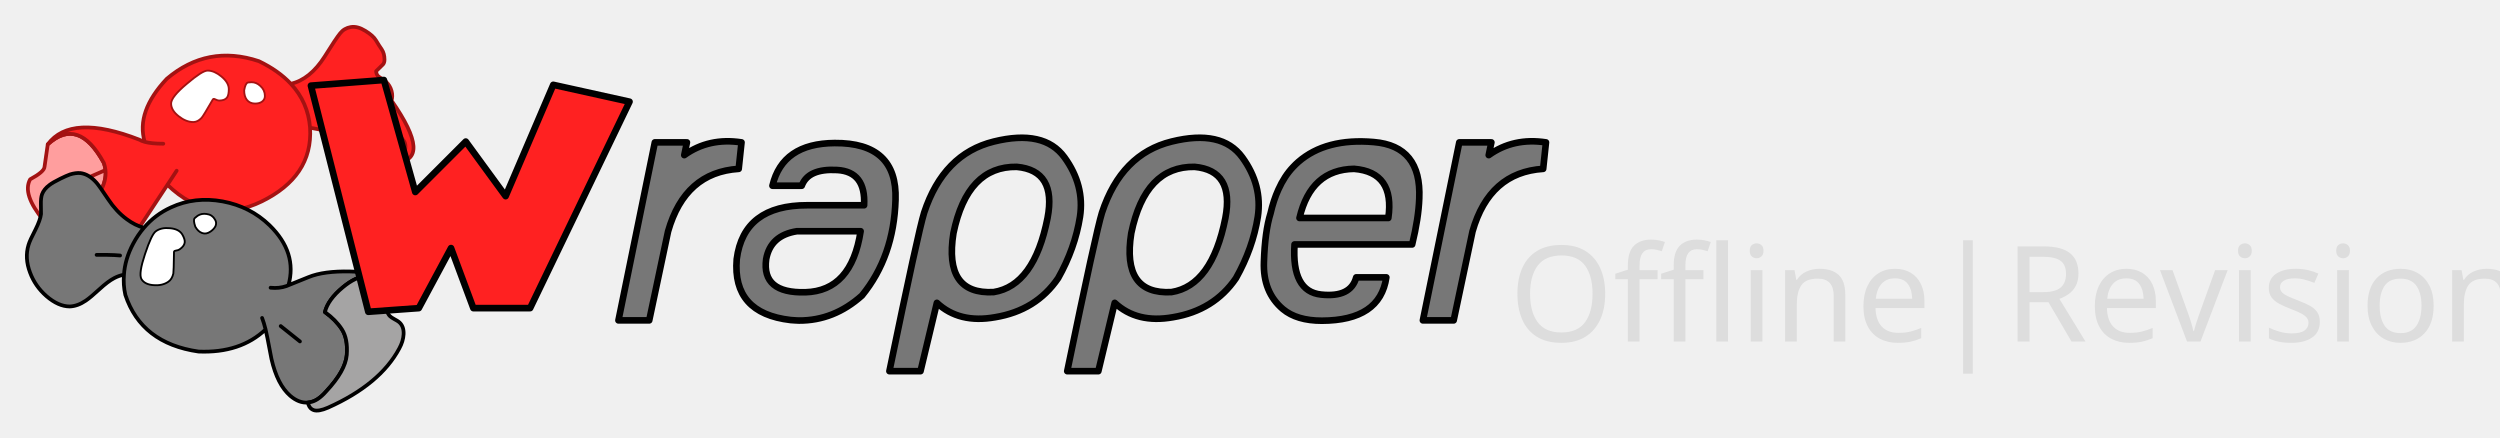
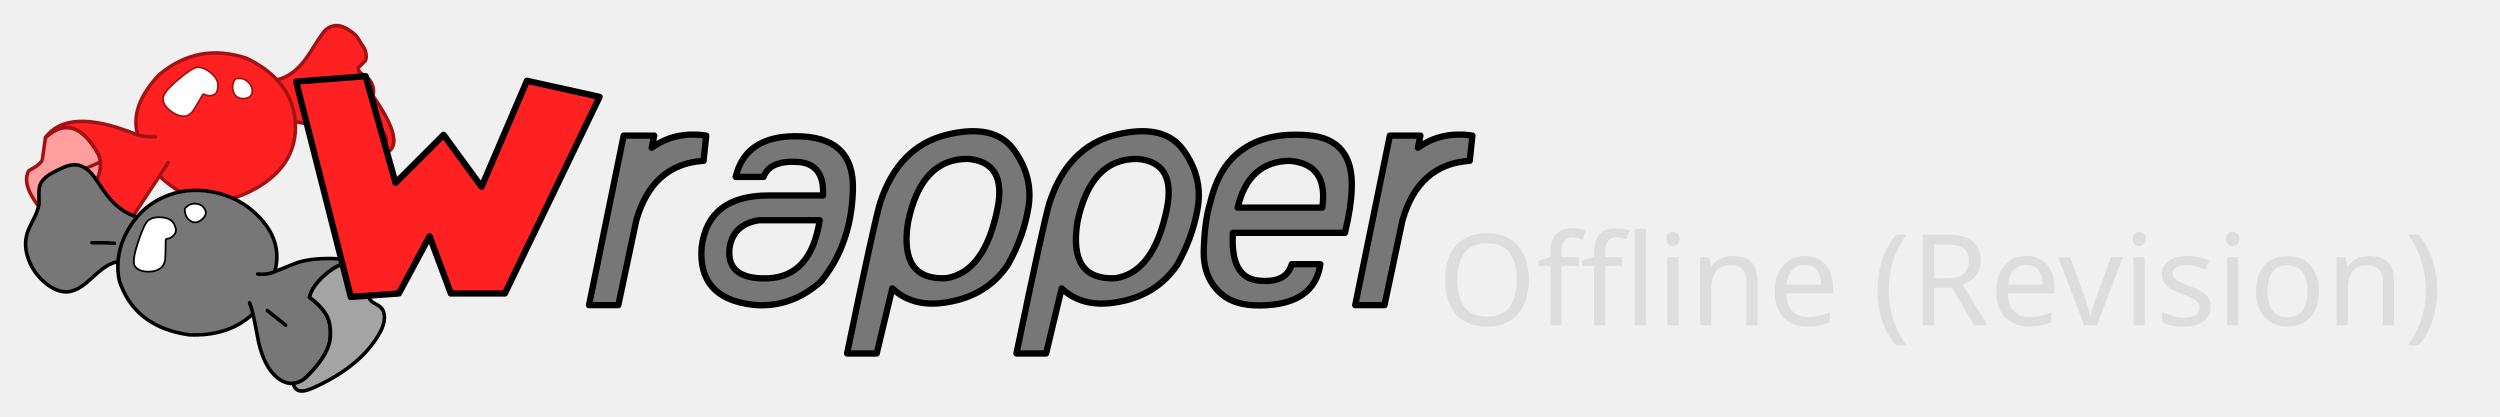
- <svg xmlns="http://www.w3.org/2000/svg" width="1000.802" height="175.127" viewBox="0 0 1000.802 175.127" version="1.1" id="svg1906">
+ <svg xmlns="http://www.w3.org/2000/svg" width="1050.802" height="175.127" viewBox="0 0 1050.802 175.127" version="1.1" id="svg1906">
  <defs id="defs1910" />
  <g stroke="#a31212" stroke-linecap="round" stroke-linejoin="round" stroke-width="1.5" id="g1888">
    <path fill="#ffc8d9" d="m 19.121,57.784 -1.3,9 q -0.1,1.95 -5.75,5 -3.3,5.95 5.35,16.4 l 22.45,-10.95 q 2.8,-4.8 2.35,-9.15 l -5.6,2.45 5.6,-2.45 q -0.15,-1.45 -0.65,-2.85 -10.15,-18.65 -22.45,-7.45 z" id="path1882" style="fill:#ff9e9e;fill-opacity:1" />
    <path fill="#ff3366" d="m 116.421,33.534 c -3.267,-3.5 -7.533,-6.517 -12.8,-9.05 -13.667,-4.533 -25.95,-2.183 -36.85,7.05 -8.267,8.767 -11.217,17.183 -8.85,25.25 1.767,0.5 4.25,0.75 7.45,0.75 -3.2,0 -5.683,-0.25 -7.45,-0.75 -0.867,-0.233 -1.567,-0.517 -2.1,-0.85 -18.267,-7.133 -30.5,-6.517 -36.7,1.85 8.2,-7.467 15.683,-4.983 22.45,7.45 0.333,0.933 0.55,1.883 0.65,2.85 0.3,2.9 -0.483,5.95 -2.35,9.15 l 13.05,18.15 14.1,-21.4 3.7,-5.65 -3.7,5.65 c 11.567,11.1 24.183,13.3 37.85,6.6 6.673,-3.296 11.618,-7.331 14.833,-12.104 3.353,-4.978 4.825,-10.76 4.417,-17.346 -0.533,-6.8 -3.1,-12.667 -7.7,-17.6 m -33.3,-4.9 c 1.667,0 3.417,0.75 5.25,2.25 1.9,1.567 2.85,3.167 2.85,4.8 0,1.5 -0.217,2.55 -0.65,3.15 -0.533,0.7 -1.5,1.05 -2.9,1.05 -0.267,0 -0.75,-0.167 -1.45,-0.5 -0.7,-0.367 -1.217,-0.167 -1.55,0.6 -2.4,4.167 -3.817,6.483 -4.25,6.95 -0.967,1.033 -1.983,1.55 -3.05,1.55 -1.833,0 -3.683,-0.733 -5.55,-2.2 -1.9,-1.467 -2.883,-3.033 -2.95,-4.7 -0.067,-1.667 1.967,-4.233 6.1,-7.7 4.1,-3.5 6.817,-5.25 8.15,-5.25 m 15.95,11.05 c -0.633,-0.867 -0.95,-2.033 -0.95,-3.5 0.333,-1.8 0.767,-2.733 1.3,-2.8 0.533,-0.067 0.967,-0.1 1.3,-0.1 1.167,0 2.25,0.467 3.25,1.4 1.133,1 1.7,2.25 1.7,3.75 0,0.833 -0.35,1.5 -1.05,2 -0.633,0.433 -1.467,0.65 -2.5,0.65 -1.333,0 -2.35,-0.467 -3.05,-1.4 m 57.65,0.55 c -0.267,0.8 -0.783,2.1 -1.55,3.9 -0.8,1.8 -1.05,3.317 -0.75,4.55 0.333,1.3 1.567,2.733 3.7,4.3 2.2,1.633 3.517,3.033 3.95,4.2 0.3,0.9 0.317,1.867 0.05,2.9 -0.233,0.967 -0.667,1.867 -1.3,2.7 -0.733,0.867 -1.7,1.65 -2.9,2.35 0.133,-0.033 0.267,-0.05 0.4,-0.05 10.133,-0.533 9.6,-8.817 -1.6,-24.85 m -3.9,-20.45 c -0.767,-1.1 -1.533,-2.3 -2.3,-3.6 -0.767,-1.3 -2.2,-2.583 -4.3,-3.85 -2.1,-1.3 -4.033,-1.8 -5.8,-1.5 -1.767,0.3 -3.183,1.133 -4.25,2.5 -1.1,1.333 -3.167,4.433 -6.2,9.3 -1.9,3 -4,5.433 -6.3,7.3 -2.333,1.867 -4.75,3.067 -7.25,3.6 4.6,4.933 7.167,10.8 7.7,17.6 4.8,0.8 8.2,1.7 10.2,2.7 2,0.967 3.867,2.633 5.6,5 1.733,2.367 3.067,3.767 4,4.2 0.933,0.433 2.567,1.2 4.9,2.3 2.3,1.067 4.233,1.383 5.8,0.95 1.567,-0.467 2.667,-0.85 3.3,-1.15 1.2,-0.7 2.167,-1.483 2.9,-2.35 0.633,-0.833 1.067,-1.733 1.3,-2.7 0.267,-1.033 0.25,-2 -0.05,-2.9 -0.433,-1.167 -1.75,-2.567 -3.95,-4.2 -2.133,-1.567 -3.367,-3 -3.7,-4.3 -0.3,-1.233 -0.05,-2.75 0.75,-4.55 0.767,-1.8 1.283,-3.1 1.55,-3.9 0.1,-0.3 0.167,-0.533 0.2,-0.7 0.233,-1.4 0.05,-2.8 -0.55,-4.2 -0.6,-1.367 -1.5,-2.467 -2.7,-3.3 -1.333,-0.8 -2.167,-1.383 -2.5,-1.75 -0.367,-0.5 -0.567,-1.1 -0.6,-1.8 l 2.75,-2.7 c 0.4,-0.433 0.6,-1.067 0.6,-1.9 0,-1.633 -0.367,-3 -1.1,-4.1 z" id="path1884" style="fill:#ff2121;fill-opacity:1" />
    <path fill="#ffffff" stroke="none" d="m 98.121,36.184 q 0,2.2 0.95,3.5 1.05,1.4 3.05,1.4 1.55,0 2.5,-0.65 1.05,-0.75 1.05,-2 0,-2.25 -1.7,-3.75 -1.5,-1.4 -3.25,-1.4 -0.5,0 -1.3,0.1 -0.8,0.1 -1.3,2.8 m -9.75,-5.3 q -2.75,-2.25 -5.25,-2.25 -2,0 -8.15,5.25 -6.2,5.2 -6.1,7.7 0.1,2.5 2.95,4.7 2.8,2.2 5.55,2.2 1.6,0 3.05,-1.55 0.65,-0.7 4.25,-6.95 0.5,-1.15 1.55,-0.6 1.05,0.5 1.45,0.5 2.1,0 2.9,-1.05 0.65,-0.9 0.65,-3.15 0,-2.45 -2.85,-4.8 z" id="path1886" />
  </g>
  <g stroke="#000000" stroke-linecap="round" stroke-linejoin="round" stroke-width="1.5" id="g1896">
    <path fill="#777777" d="m 53.321,97.534 q -3.3,6.2 -3.7,12.45 -0.35,4 0.55,8.05 6.4,19.4 29.3,22.7 16.75,0.7 26.85,-8.85 -0.65,-2.65 -1.4,-4.6 0.75,1.95 1.4,4.6 0.4,1.6 0.75,3.5 0.55,2.75 1.6,8.3 2.35,10.3 7.5,14.75 3.55,3.05 7.15,2.7 l 0.6,-0.1 q 3.2,-0.4 6.65,-4.35 7.7,-8.2 8.25,-14.6 0.5,-6.45 -1.95,-10.25 -2.45,-3.8 -6.8,-6.9 1.2,-4.95 7.15,-9.9 5.2,-4.35 9.6,-4.5 -0.95,-1.75 -6.6,-1.85 -10.6,-0.25 -16.7,2.25 -5.25,2.15 -8.05,3.25 -0.45,0.2 -0.85,0.35 -2.85,1 -6.3,0.65 3.45,0.35 6.3,-0.65 0.4,-0.15 0.85,-0.35 3.65,-13.05 -7.55,-24 -7.75,-7.5 -18.75,-9.55 -11.15,-2.05 -20.75,2.4 -6.35,2.9 -10.8,8.15 -2.45,2.85 -4.3,6.35 m 3.65,14.05 q -1.15,-2 1.45,-9.8 2.6,-7.85 4.25,-8.95 2.05,-1.45 5.35,-1.1 3.45,0.3 4.65,2.35 1.05,1.85 0.9,2.95 -0.15,1.3 -1.9,2.5 -0.3,0.25 -1.45,0.45 -1.1,0.15 -0.95,1.35 -0.1,7.2 -0.25,8.1 -0.5,2.15 -1.85,3.05 -2.25,1.55 -5.55,1.3 -3.4,-0.2 -4.65,-2.2 m 25.7,-25.55 q 2.1,0.25 3.1,2.1 0.65,1.05 0.15,2.25 -0.55,1.1 -1.85,2 -1.6,1.1 -3.05,0.55 -1.5,-0.55 -2.5,-2.35 -0.85,-2.55 -0.25,-3.05 0.65,-0.55 1.05,-0.85 1.45,-0.95 3.35,-0.65 m 29.7,44.5 7.7,6.15 -7.7,-6.15 m -80.2,-61.25 q -1.9,-0.15 -4.15,0.55 -1.4,0.5 -3.85,1.7 -3.05,1.5 -4.4,2.55 -2.2,1.65 -2.95,3.7 -0.5,1.45 -0.45,3.9 0.1,3.3 0.05,4 -0.3,2.4 -2.2,6.2 -2.3,4.4 -2.8,6.15 -1.6,5.25 0.6,11.05 2,5.45 6.55,9.45 4.8,4.15 9.35,4.15 3.15,-0.1 6.45,-2.35 1.85,-1.25 5.55,-4.65 3.25,-3 5.8,-4.35 2,-1.05 3.9,-1.35 0.4,-6.25 3.7,-12.45 1.85,-3.5 4.3,-6.35 -3.55,-0.95 -6.9,-3.45 -4.15,-3.05 -7.4,-7.95 -3.6,-5.4 -4.7,-6.65 -3.05,-3.45 -6.45,-3.85 m 10.7,32.75 q 3.15,0.05 5.2,0.25 -2.05,-0.2 -5.2,-0.25 -3.15,-0.05 -4.2,0 1.05,-0.05 4.2,0 z" id="path1890" style="fill:#777777;fill-opacity:1" />
    <path fill="#a5a4a4" d="m 153.921,115.184 q -0.95,-1.85 -4.55,-3.45 -1.45,-0.65 -2.55,-1.2 -4.4,0.15 -9.6,4.5 -5.95,4.95 -7.15,9.9 4.35,3.1 6.8,6.9 2.45,3.8 1.95,10.25 -0.55,6.4 -8.25,14.6 -3.45,3.95 -6.65,4.35 l -0.6,0.1 q 0,0.45 0.2,0.95 0.6,1.6 2.05,2.1 1.95,0.65 5.75,-1 20.8,-9.3 28.5,-23.65 1.6,-2.9 1.75,-5.75 0.15,-3.35 -2,-5 -0.45,-0.35 -1.75,-1.05 -1.2,-0.65 -1.75,-1.2 -1.55,-1.5 -1.45,-5.4 0.15,-4.4 -0.7,-5.95 z" id="path1892" style="fill:#a5a4a4;fill-opacity:1" />
    <path fill="#ffffff" stroke="none" d="m 85.771,88.134 q -1,-1.85 -3.1,-2.1 -1.9,-0.3 -3.35,0.65 -0.4,0.3 -1.05,0.85 -0.6,0.5 0.25,3.05 1,1.8 2.5,2.35 1.45,0.55 3.05,-0.55 1.3,-0.9 1.85,-2 0.5,-1.2 -0.15,-2.25 m -27.35,13.65 q -2.6,7.8 -1.45,9.8 1.25,2 4.65,2.2 3.3,0.25 5.55,-1.3 1.35,-0.9 1.85,-3.05 0.15,-0.9 0.25,-8.1 -0.15,-1.2 0.95,-1.35 1.15,-0.2 1.45,-0.45 1.75,-1.2 1.9,-2.5 0.15,-1.1 -0.9,-2.95 -1.2,-2.05 -4.65,-2.35 -3.3,-0.35 -5.35,1.1 -1.65,1.1 -4.25,8.95 z" id="path1894" style="fill:#ffffff;fill-opacity:1" />
  </g>
-   <text x="604.203" y="136.716" fill="#dddddd" stroke-width="1.301" font-family="'Trebuchet MS'" font-size="62.435px" id="text1898" style="font-size:53.333px">Offline|Revision</text>
+   <text x="604.203" y="136.716" fill="#dddddd" stroke-width="1.301" font-family="'Trebuchet MS'" font-size="62.435px" id="text1898" style="font-size:53.333px">Offline (Revision)</text>
  <g stroke="#000000" stroke-linecap="round" stroke-linejoin="round" stroke-width="2" transform="matrix(1.32445,0,0,1.32445,-96.8482,-53.9889)" id="g1904">
    <path fill="#ff3366" d="m 240.35,66.4 -14.4,33.65 -12.05,-16.5 -15.25,15.25 -9.5,-33.85 -22.05,1.7 17.35,68.35 15.25,-1.1 9.75,-18.15 6.75,18.15 h 17.15 L 263.4,71.5 Z" id="path1900" style="fill:#ff2121;fill-opacity:1" />
    <path fill="#777777" d="m 296.4,91.8 0.85,-8 q -9.85,-1.5 -17.3,3.85 l 0.8,-3.85 h -9.7 l -11,53.8 h 9.3 l 5.7,-26.9 q 5.1,-17.85 21.35,-18.9 m 37.25,38.3 q 9.65,-11.8 10.15,-28.95 0.6,-17.3 -18.4,-17.15 -15.75,0.1 -18.8,12.9 h 8.85 q 1.95,-5.25 10.7,-4.75 8.7,0.5 8.15,10.65 h -17.15 q -19.25,-0.05 -21.35,16.3 -1.35,16.35 16.3,18.4 0.75,0.05 1.45,0.1 0.55,0 1.05,0.05 10.55,0.05 19.05,-7.55 m -17.1,-1 q -13.25,0.35 -11.85,-10 1.3,-7.2 9.3,-8.45 h 19.25 q -2.75,18.05 -16.7,18.45 m 83,-22.8 q 1.45,-9.55 -4.7,-18 -6.2,-8.5 -21.35,-4.75 -15.2,3.75 -21.05,21.5 -1.8,5.8 -10.5,47.9 h 9.4 l 4.95,-20.65 q 6.75,6.3 17.6,4.35 12.4,-2.05 19.05,-11.8 5.1,-9.05 6.6,-18.55 m -19.1,-15.1 q 12.05,1.1 9.3,15.45 -4.05,20.45 -16.3,22.4 -15.1,0.8 -12.15,-17.8 4.2,-20.3 19.15,-20.05 m 68.15,-2.9 q -6.2,-8.5 -21.35,-4.75 -15.2,3.75 -21.05,21.5 -1.8,5.8 -10.5,47.9 h 9.4 l 4.95,-20.65 q 6.75,6.3 17.6,4.35 12.4,-2.05 19.05,-11.8 5.1,-9.05 6.6,-18.55 1.45,-9.55 -4.7,-18 m -33.55,22.95 q 4.2,-20.3 19.15,-20.05 12.05,1.1 9.3,15.45 -4.05,20.45 -16.3,22.4 -15.1,0.8 -12.15,-17.8 m 84.9,3.4 q 1.95,-8 2.15,-13.9 0.7,-15.85 -13.75,-17.05 -14.45,-1.25 -22.8,6 -0.8,0.7 -1.5,1.45 -2.7,2.8 -4.55,6.95 -1.45,3.2 -2.35,7.15 -1.7,5.45 -2,14.65 -0.35,9.15 5.75,14.3 4.2,3.5 11.75,3.5 17.6,-0.05 19.5,-13.1 h -9.1 q -1.65,6.15 -10.6,5.2 -8.95,-0.95 -8.05,-15.15 h 35.55 m -34.05,-8 Q 469.35,92 482.4,91.8 q 12.35,1 10.35,14.85 H 465.9 m 73.65,-14.85 0.85,-8 q -9.85,-1.5 -17.3,3.85 l 0.8,-3.85 h -9.7 l -11,53.8 h 9.3 l 5.7,-26.9 q 5.1,-17.85 21.35,-18.9 z" id="path1902" style="fill:#777777;fill-opacity:1" />
  </g>
</svg>
